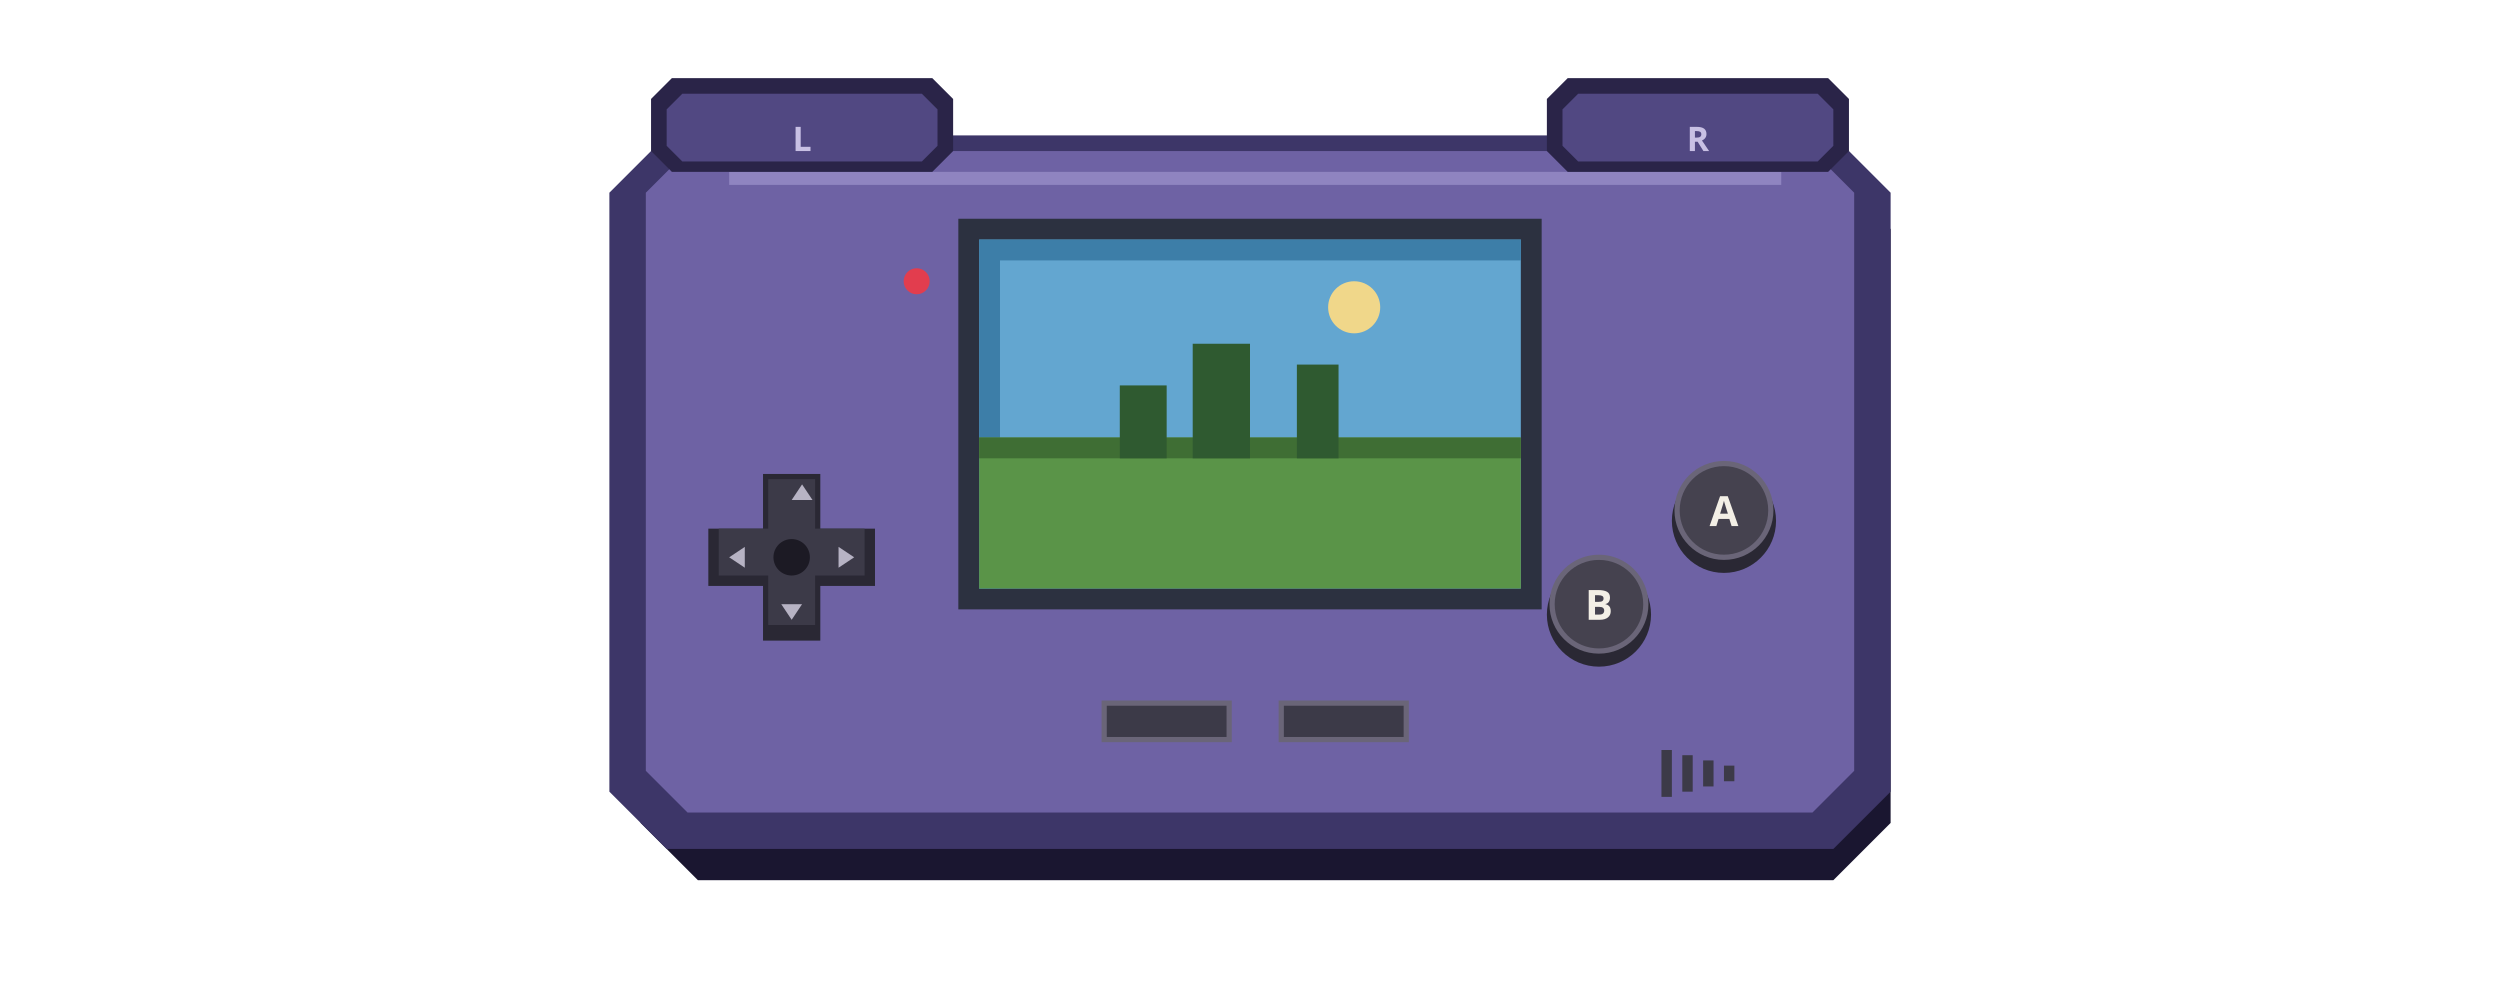
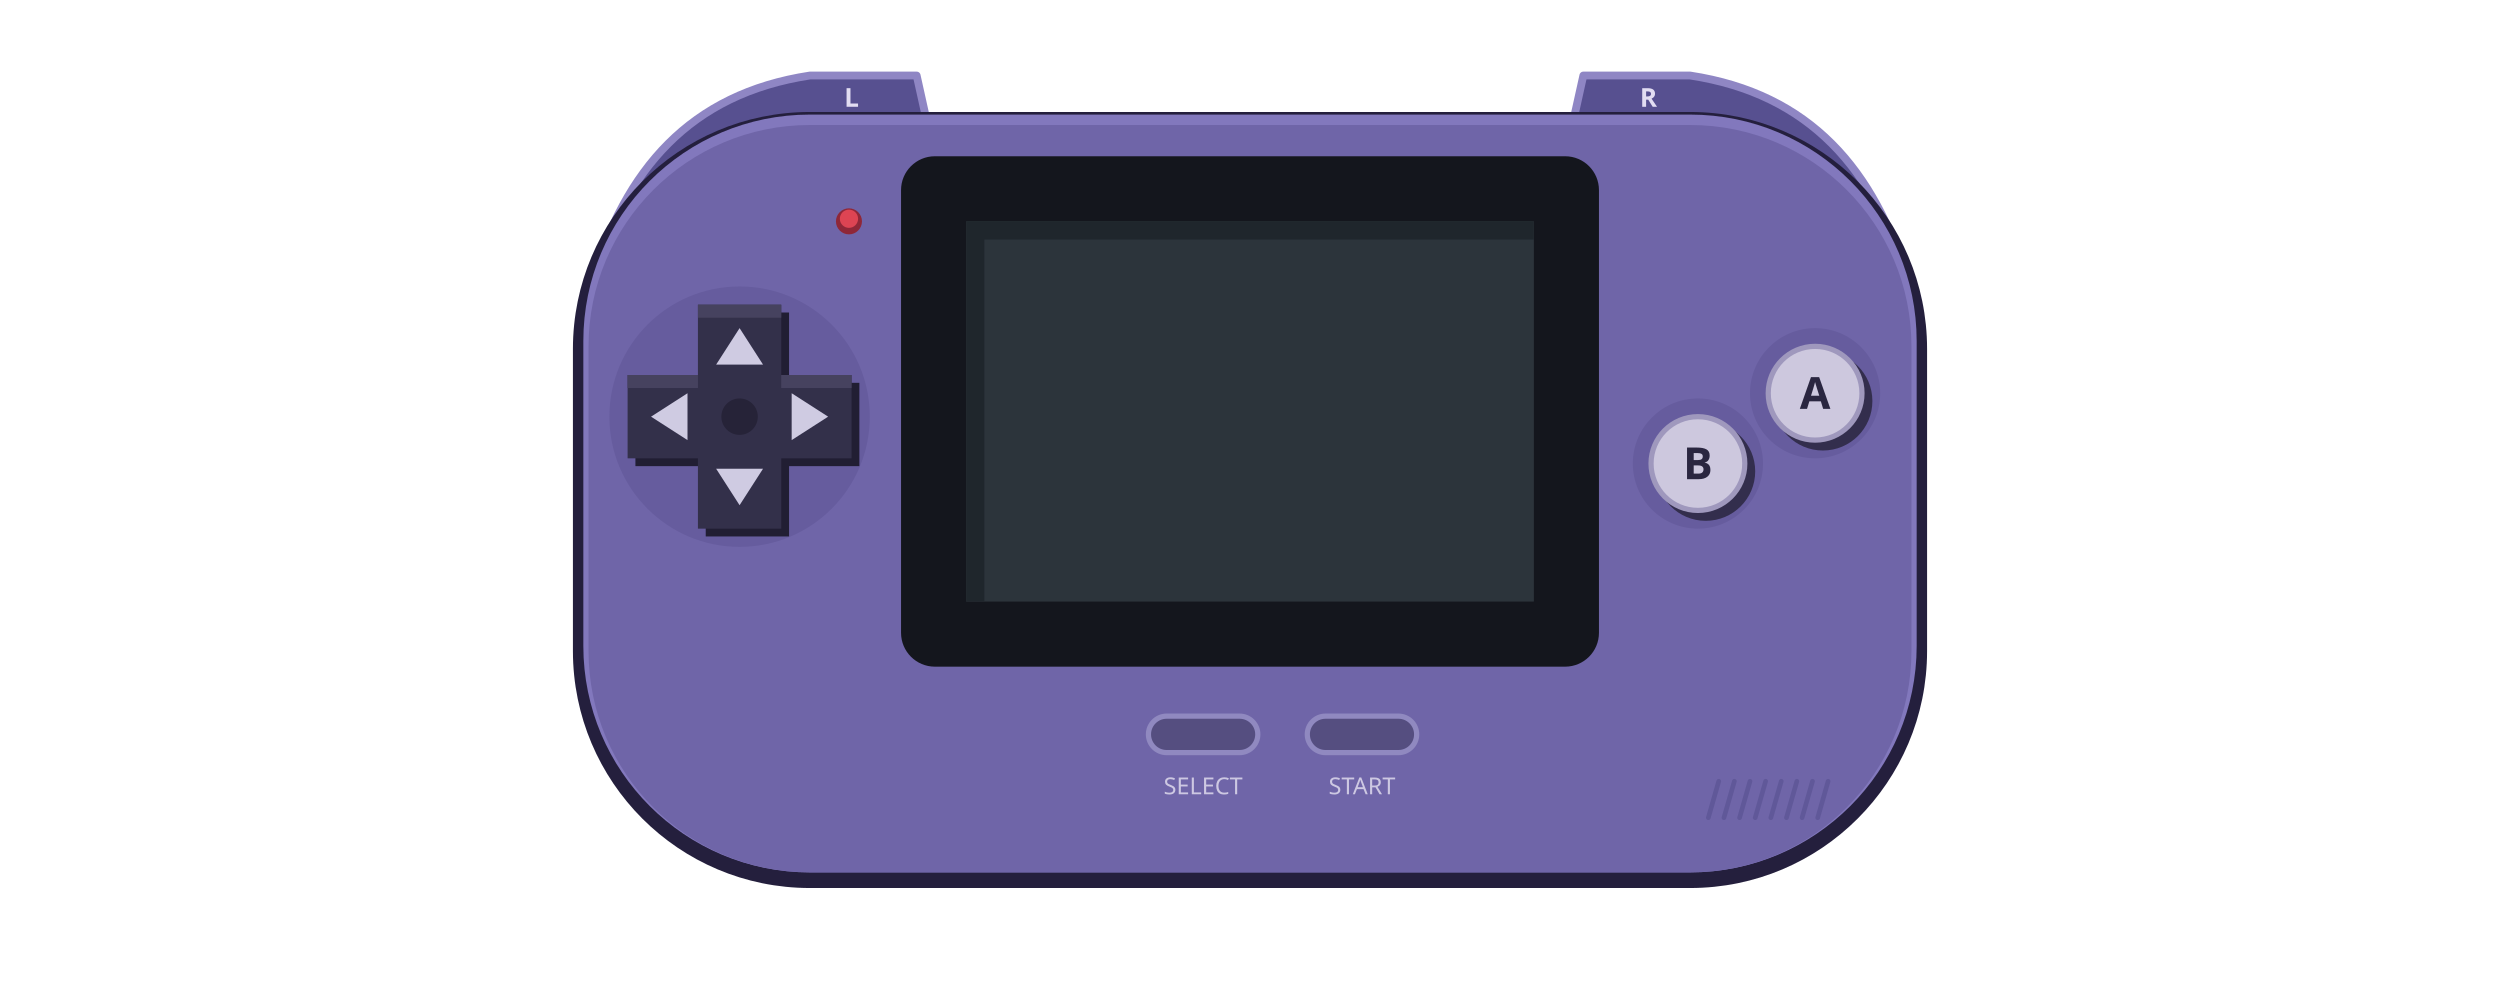
<svg xmlns="http://www.w3.org/2000/svg" width="960" height="380" viewBox="0 0 960 380">
-   <path d="M268 66h436l22 22v228l-22 22H268l-22-22V88z" fill="#1a1630" />
-   <path d="M256 52h448l22 22v230l-22 22H256l-22-22V74z" fill="#3d3668" />
-   <path d="M264 58h432l16 16v222l-16 16H264l-16-16V74z" fill="#6e62a4" />
-   <path d="M280 66h404v5H280z" fill="#8f84c0" />
-   <path d="M258 66h100l8-8V38l-8-8H258l-8 8v20z" fill="#2a2448" />
-   <path d="M262 62h92l6-6V42l-6-6h-92l-6 6v14z" fill="#514882" />
-   <path d="M602 66h100l8-8V38l-8-8H602l-8 8v20z" fill="#2a2448" />
-   <path d="M606 62h92l6-6V42l-6-6h-92l-6 6v14z" fill="#514882" />
-   <g fill="#c8c0e4" font-family="sans-serif" font-size="13" font-weight="bold" text-anchor="middle">
-     <text x="308" y="58">L</text>
-     <text x="652" y="58">R</text>
+   <g fill="#575090" stroke="#8f86c4" stroke-width="3" stroke-linejoin="round">
+     <path d="M227 109c13-44 38-73 84-80h41l4 18-45 4c-43 10-72 31-83 64z" />
+     <path d="M733 109c-13-44-38-73-84-80h-41l-4 18 45 4c43 10 72 31 83 64z" />
  </g>
-   <path d="M368 84h224v150H368z" fill="#2c3140" />
-   <path d="M376 92h208v134H376z" fill="#63a6d0" />
-   <path d="M376 92h208v8H376zm0 0h8v134h-8z" fill="#3d7ea8" />
-   <path d="M376 168h208v58H376z" fill="#5a9448" />
-   <path d="M376 168h208v8H376z" fill="#3f6e34" />
-   <path d="M430 148h18v28h-18zm28-16h22v44h-22zm40 8h16v36h-16z" fill="#2f5a30" />
-   <circle cx="520" cy="118" r="10" fill="#f0d78a" />
-   <circle cx="352" cy="108" r="5" fill="#e23d4e" />
-   <path d="M293 182h22v21h21v22h-21v21h-22v-21h-21v-22h21z" fill="#2a2834" />
-   <path d="M295 184h18v19h19v18h-19v19h-18v-19h-19v-18h19z" fill="#3c3a48" />
-   <path d="m304 192 4-6 4 6zm-18 18-6 4 6 4zm36 0 6 4-6 4zm-22 22 4 6 4-6z" fill="#b7b3c4" />
-   <circle cx="304" cy="214" r="7" fill="#1c1a24" />
-   <g fill="#2a2834">
-     <circle cx="614" cy="236" r="20" />
-     <circle cx="662" cy="200" r="20" />
+   <path d="M311 43h338a91 91 0 0 1 91 91v116a91 91 0 0 1-91 91H311a91 91 0 0 1-91-91V134a91 91 0 0 1 91-91z" fill="#241f3d" />
+   <path d="M311 44h338a87 87 0 0 1 87 87v117a87 87 0 0 1-87 87H311a87 87 0 0 1-87-87V131a87 87 0 0 1 87-87z" fill="#8278bd" />
+   <path d="M311 48h338a85 85 0 0 1 85 85v117a85 85 0 0 1-85 85H311a85 85 0 0 1-85-85V133a85 85 0 0 1 85-85z" fill="#6f65a8" />
+   <circle cx="284" cy="160" r="50" fill="#665c9e" />
+   <g fill="#665c9e">
+     <circle cx="652" cy="178" r="25" />
+     <circle cx="697" cy="151" r="25" />
  </g>
-   <g fill="#45424f" stroke="#6a6578" stroke-width="2">
-     <circle cx="614" cy="232" r="18" />
-     <circle cx="662" cy="196" r="18" />
+   <g fill="#e2ddf2" font-family="sans-serif" font-size="10" font-weight="bold" text-anchor="middle">
+     <text x="327" y="41">L</text>
+     <text x="633" y="41">R</text>
  </g>
-   <g fill="#f3efe6" font-family="sans-serif" font-size="16" font-weight="bold" text-anchor="middle">
-     <text x="614" y="238">B</text>
-     <text x="662" y="202">A</text>
+   <path d="M359 60h242a13 13 0 0 1 13 13v170a13 13 0 0 1-13 13H359a13 13 0 0 1-13-13V73a13 13 0 0 1 13-13z" fill="#14161d" />
+   <path d="M371 85h218v146H371z" fill="#2c343b" />
+   <path d="M371 85h218v7H371zm0 0h7v146h-7z" fill="#1f262c" />
+   <circle cx="326" cy="85" r="5" fill="#8f2738" />
+   <circle cx="326" cy="84" r="3.5" fill="#dd4453" />
+   <path d="M271 120h32v27h27v32h-27v27h-32v-27h-27v-32h27z" fill="#211e33" />
+   <path d="M268 117h32v27h27v32h-27v27h-32v-27h-27v-32h27z" fill="#33304a" />
+   <path d="M268 117h32v5h-32zm-27 27h27v5h-27zm59 0h27v5h-27z" fill="#46425f" />
+   <path d="m284 126 9 14h-18zm0 68-9-14h18zm-34-34 14 9v-18zm68 0-14-9v18z" fill="#cfcbe2" />
+   <circle cx="284" cy="160" r="7" fill="#262338" />
+   <g fill="#332e4d">
+     <circle cx="655" cy="181" r="19" />
+     <circle cx="700" cy="154" r="19" />
  </g>
-   <path d="M424 270h48v14h-48zm68 0h48v14h-48z" fill="#3c3a48" stroke="#6a6578" stroke-width="2" />
-   <path d="M640 288v18m8-16v14m8-12v10m8-8v6" stroke="#3c3a48" stroke-width="4" />
+   <g fill="#cdc8de" stroke="#9f98bd" stroke-width="2">
+     <circle cx="652" cy="178" r="18" />
+     <circle cx="697" cy="151" r="18" />
+   </g>
+   <g fill="#2a2640" font-family="sans-serif" font-size="17" font-weight="bold" text-anchor="middle">
+     <text x="652" y="184">B</text>
+     <text x="697" y="157">A</text>
+   </g>
+   <g fill="#554e80" stroke="#9089c0" stroke-width="2">
+     <path d="M448 275h28a7 7 0 0 1 0 14h-28a7 7 0 0 1 0-14z" />
+     <path d="M509 275h28a7 7 0 0 1 0 14h-28a7 7 0 0 1 0-14z" />
+   </g>
+   <g fill="#cdc8e2" font-family="sans-serif" font-size="9" text-anchor="middle">
+     <text x="462" y="305">SELECT</text>
+     <text x="523" y="305">START</text>
+   </g>
+   <g stroke="#605899" stroke-width="1.8" stroke-linecap="round">
+     <path d="M656 314l4-14m2 14l4-14m2 14l4-14m2 14l4-14m2 14l4-14m2 14l4-14m2 14l4-14m2 14l4-14" />
+   </g>
</svg>
